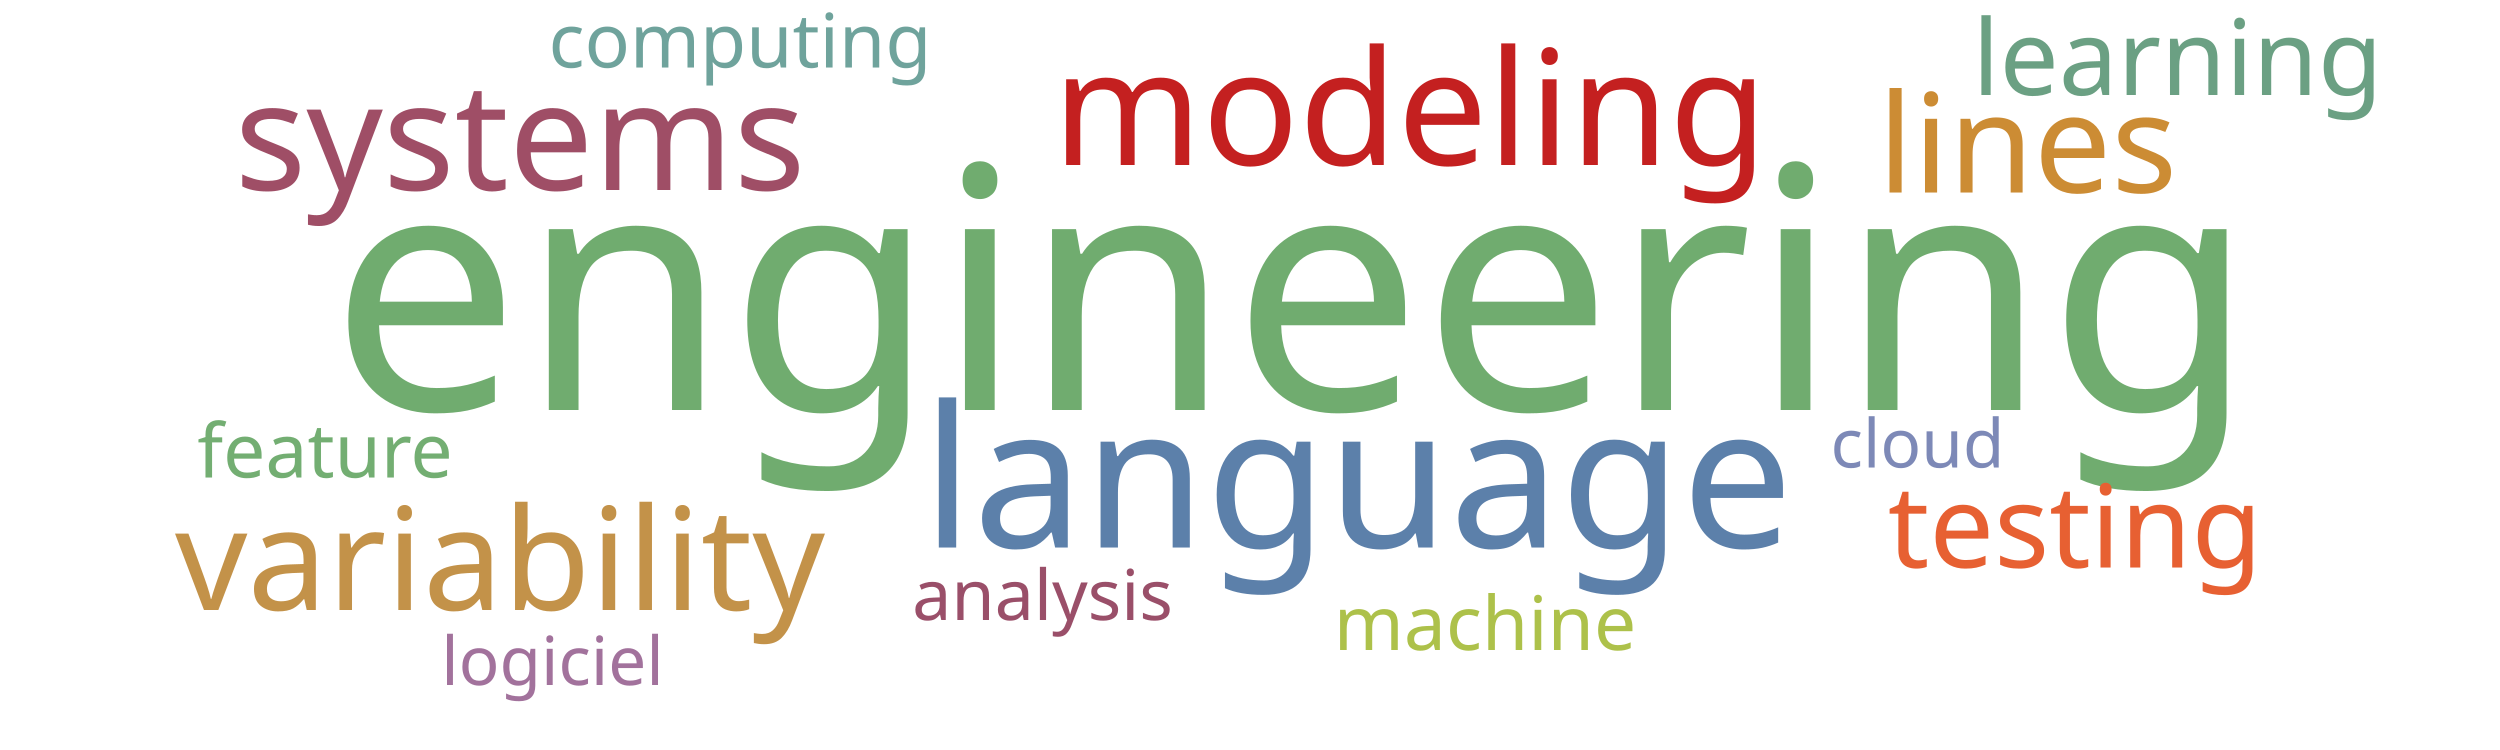
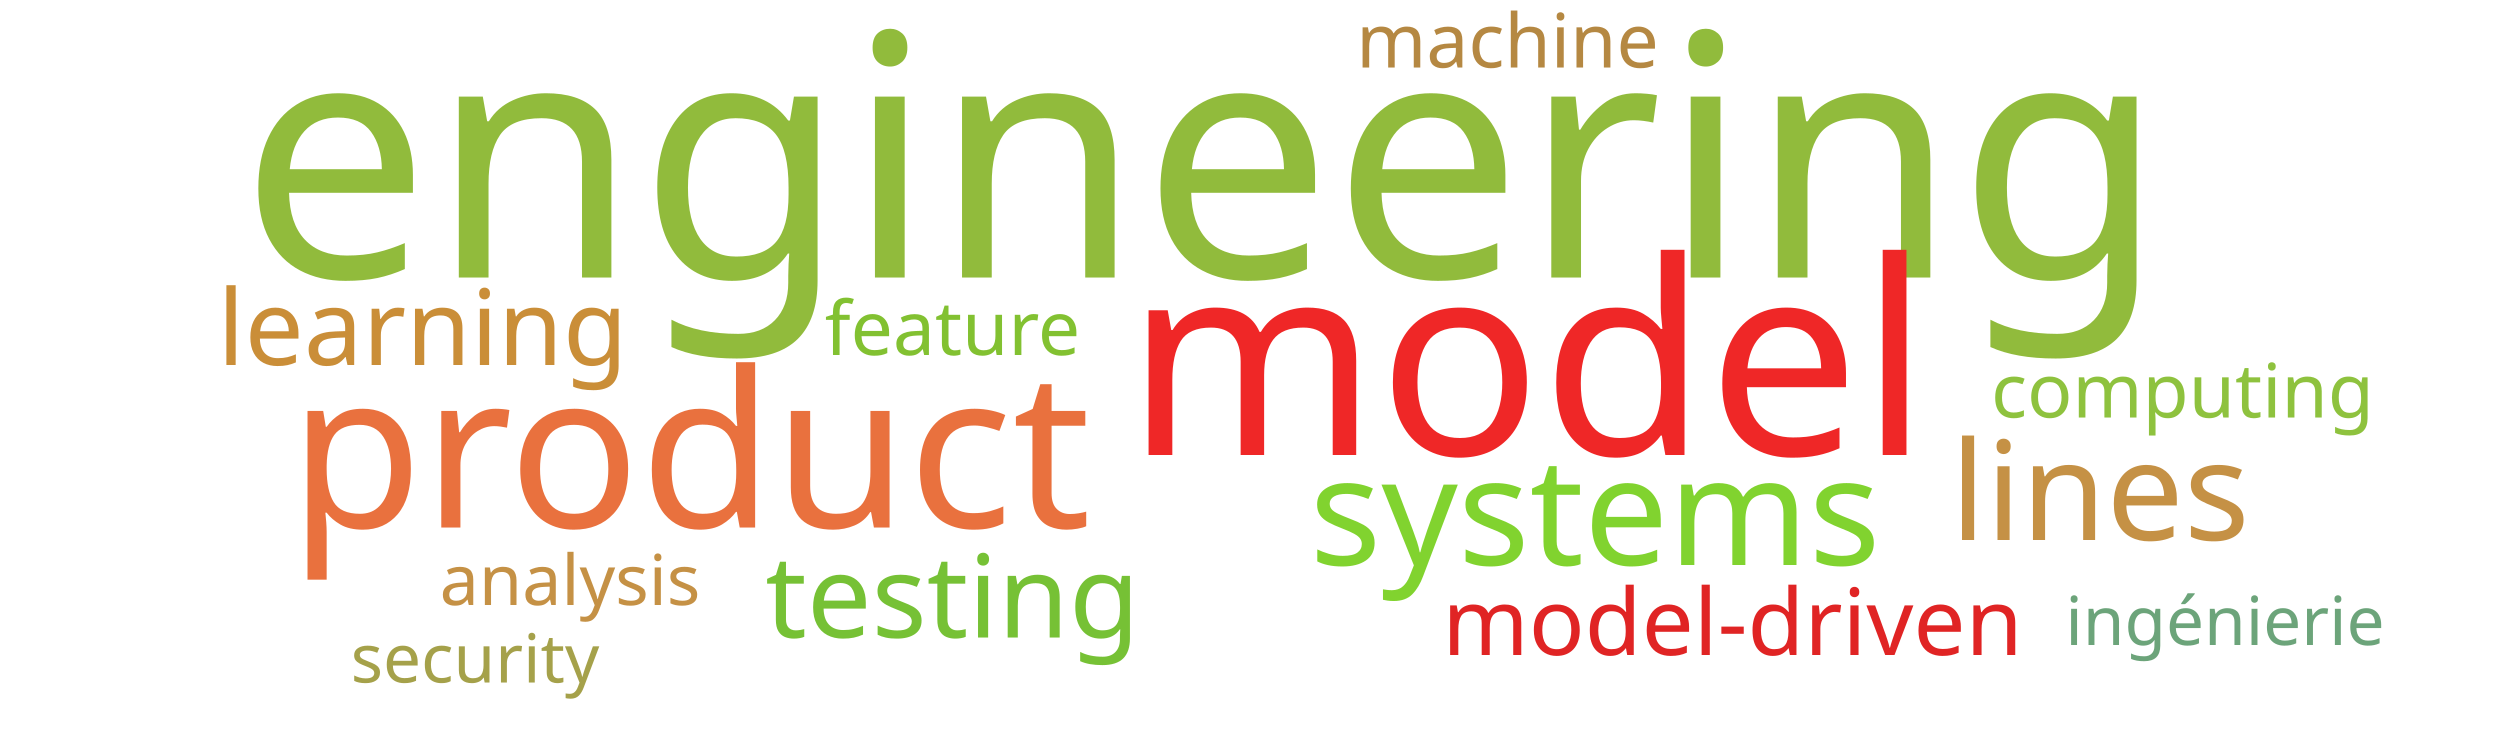
<svg xmlns="http://www.w3.org/2000/svg" width="1000" height="300">
  <g transform="translate(500, 150)">
-     <text text-anchor="middle" style="font-family: Impact; font-size: 135px; fill: #70ac6f" transform="translate(17,14)rotate(0)">engineering</text>
-     <text text-anchor="middle" style="font-family: Impact; font-size: 79px; fill: #5c80aa" transform="translate(43,69)rotate(0)">language</text>
-     <text text-anchor="middle" style="font-family: Impact; font-size: 64px; fill: #c42020" transform="translate(64,-84)rotate(0)">modeling</text>
-     <text text-anchor="middle" style="font-family: Impact; font-size: 60px; fill: #9f4e66" transform="translate(-292,-74)rotate(0)">systems</text>
-     <text text-anchor="middle" style="font-family: Impact; font-size: 57px; fill: #c39249" transform="translate(-300,94)rotate(0)">variability</text>
-     <text text-anchor="middle" style="font-family: Impact; font-size: 55px; fill: #cc8c34" transform="translate(311,-73)rotate(0)">lines</text>
-     <text text-anchor="middle" style="font-family: Impact; font-size: 46px; fill: #e76032" transform="translate(330,77)rotate(0)">testing</text>
-     <text text-anchor="middle" style="font-family: Impact; font-size: 42px; fill: #6ba083" transform="translate(371,-112)rotate(0)">learning</text>
-     <text text-anchor="middle" style="font-family: Impact; font-size: 30px; fill: #adc14a" transform="translate(94,110)rotate(0)">machine</text>
-     <text text-anchor="middle" style="font-family: Impact; font-size: 30px; fill: #73ae72" transform="translate(-370,41)rotate(0)">feature</text>
-     <text text-anchor="middle" style="font-family: Impact; font-size: 30px; fill: #6fa39c" transform="translate(-204,-123)rotate(0)">computing</text>
-     <text text-anchor="middle" style="font-family: Impact; font-size: 28px; fill: #9a4f69" transform="translate(-83,98)rotate(0)">analysis</text>
-     <text text-anchor="middle" style="font-family: Impact; font-size: 27px; fill: #a2729c" transform="translate(-279,124)rotate(0)">logiciel</text>
-     <text text-anchor="middle" style="font-family: Impact; font-size: 27px; fill: #7d89b7" transform="translate(267,37)rotate(0)">cloud</text>
+     <text text-anchor="middle" style="font-family: Impact; font-size: 135px; fill: #91bb3c" transform="translate(-19,-39)rotate(0)">engineering</text>
+     <text text-anchor="middle" style="font-family: Impact; font-size: 108px; fill: #ef2727" transform="translate(111,32)rotate(0)">model</text>
+     <text text-anchor="middle" style="font-family: Impact; font-size: 87px; fill: #e9713e" transform="translate(-224,61)rotate(0)">product</text>
+     <text text-anchor="middle" style="font-family: Impact; font-size: 60px; fill: #81d32f" transform="translate(138,76)rotate(0)">systems</text>
+     <text text-anchor="middle" style="font-family: Impact; font-size: 55px; fill: #c59145" transform="translate(340,66)rotate(0)">lines</text>
+     <text text-anchor="middle" style="font-family: Impact; font-size: 46px; fill: #76c135" transform="translate(-119,105)rotate(0)">testing</text>
+     <text text-anchor="middle" style="font-family: Impact; font-size: 42px; fill: #ca8e38" transform="translate(-331,-4)rotate(0)">learning</text>
+     <text text-anchor="middle" style="font-family: Impact; font-size: 37px; fill: #e02424" transform="translate(193,112)rotate(0)">model-driven</text>
+     <text text-anchor="middle" style="font-family: Impact; font-size: 30px; fill: #8ec23e" transform="translate(373,17)rotate(0)">computing</text>
+     <text text-anchor="middle" style="font-family: Impact; font-size: 30px; fill: #82c131" transform="translate(-119,-8)rotate(0)">feature</text>
+     <text text-anchor="middle" style="font-family: Impact; font-size: 30px; fill: #b58842" transform="translate(103,-123)rotate(0)">machine</text>
+     <text text-anchor="middle" style="font-family: Impact; font-size: 28px; fill: #c59145" transform="translate(-272,92)rotate(0)">analysis</text>
+     <text text-anchor="middle" style="font-family: Impact; font-size: 27px; fill: #6ca47a" transform="translate(390,108)rotate(0)">ingénierie</text>
+     <text text-anchor="middle" style="font-family: Impact; font-size: 27px; fill: #a5a14a" transform="translate(-310,123)rotate(0)">security</text>
  </g>
</svg>
